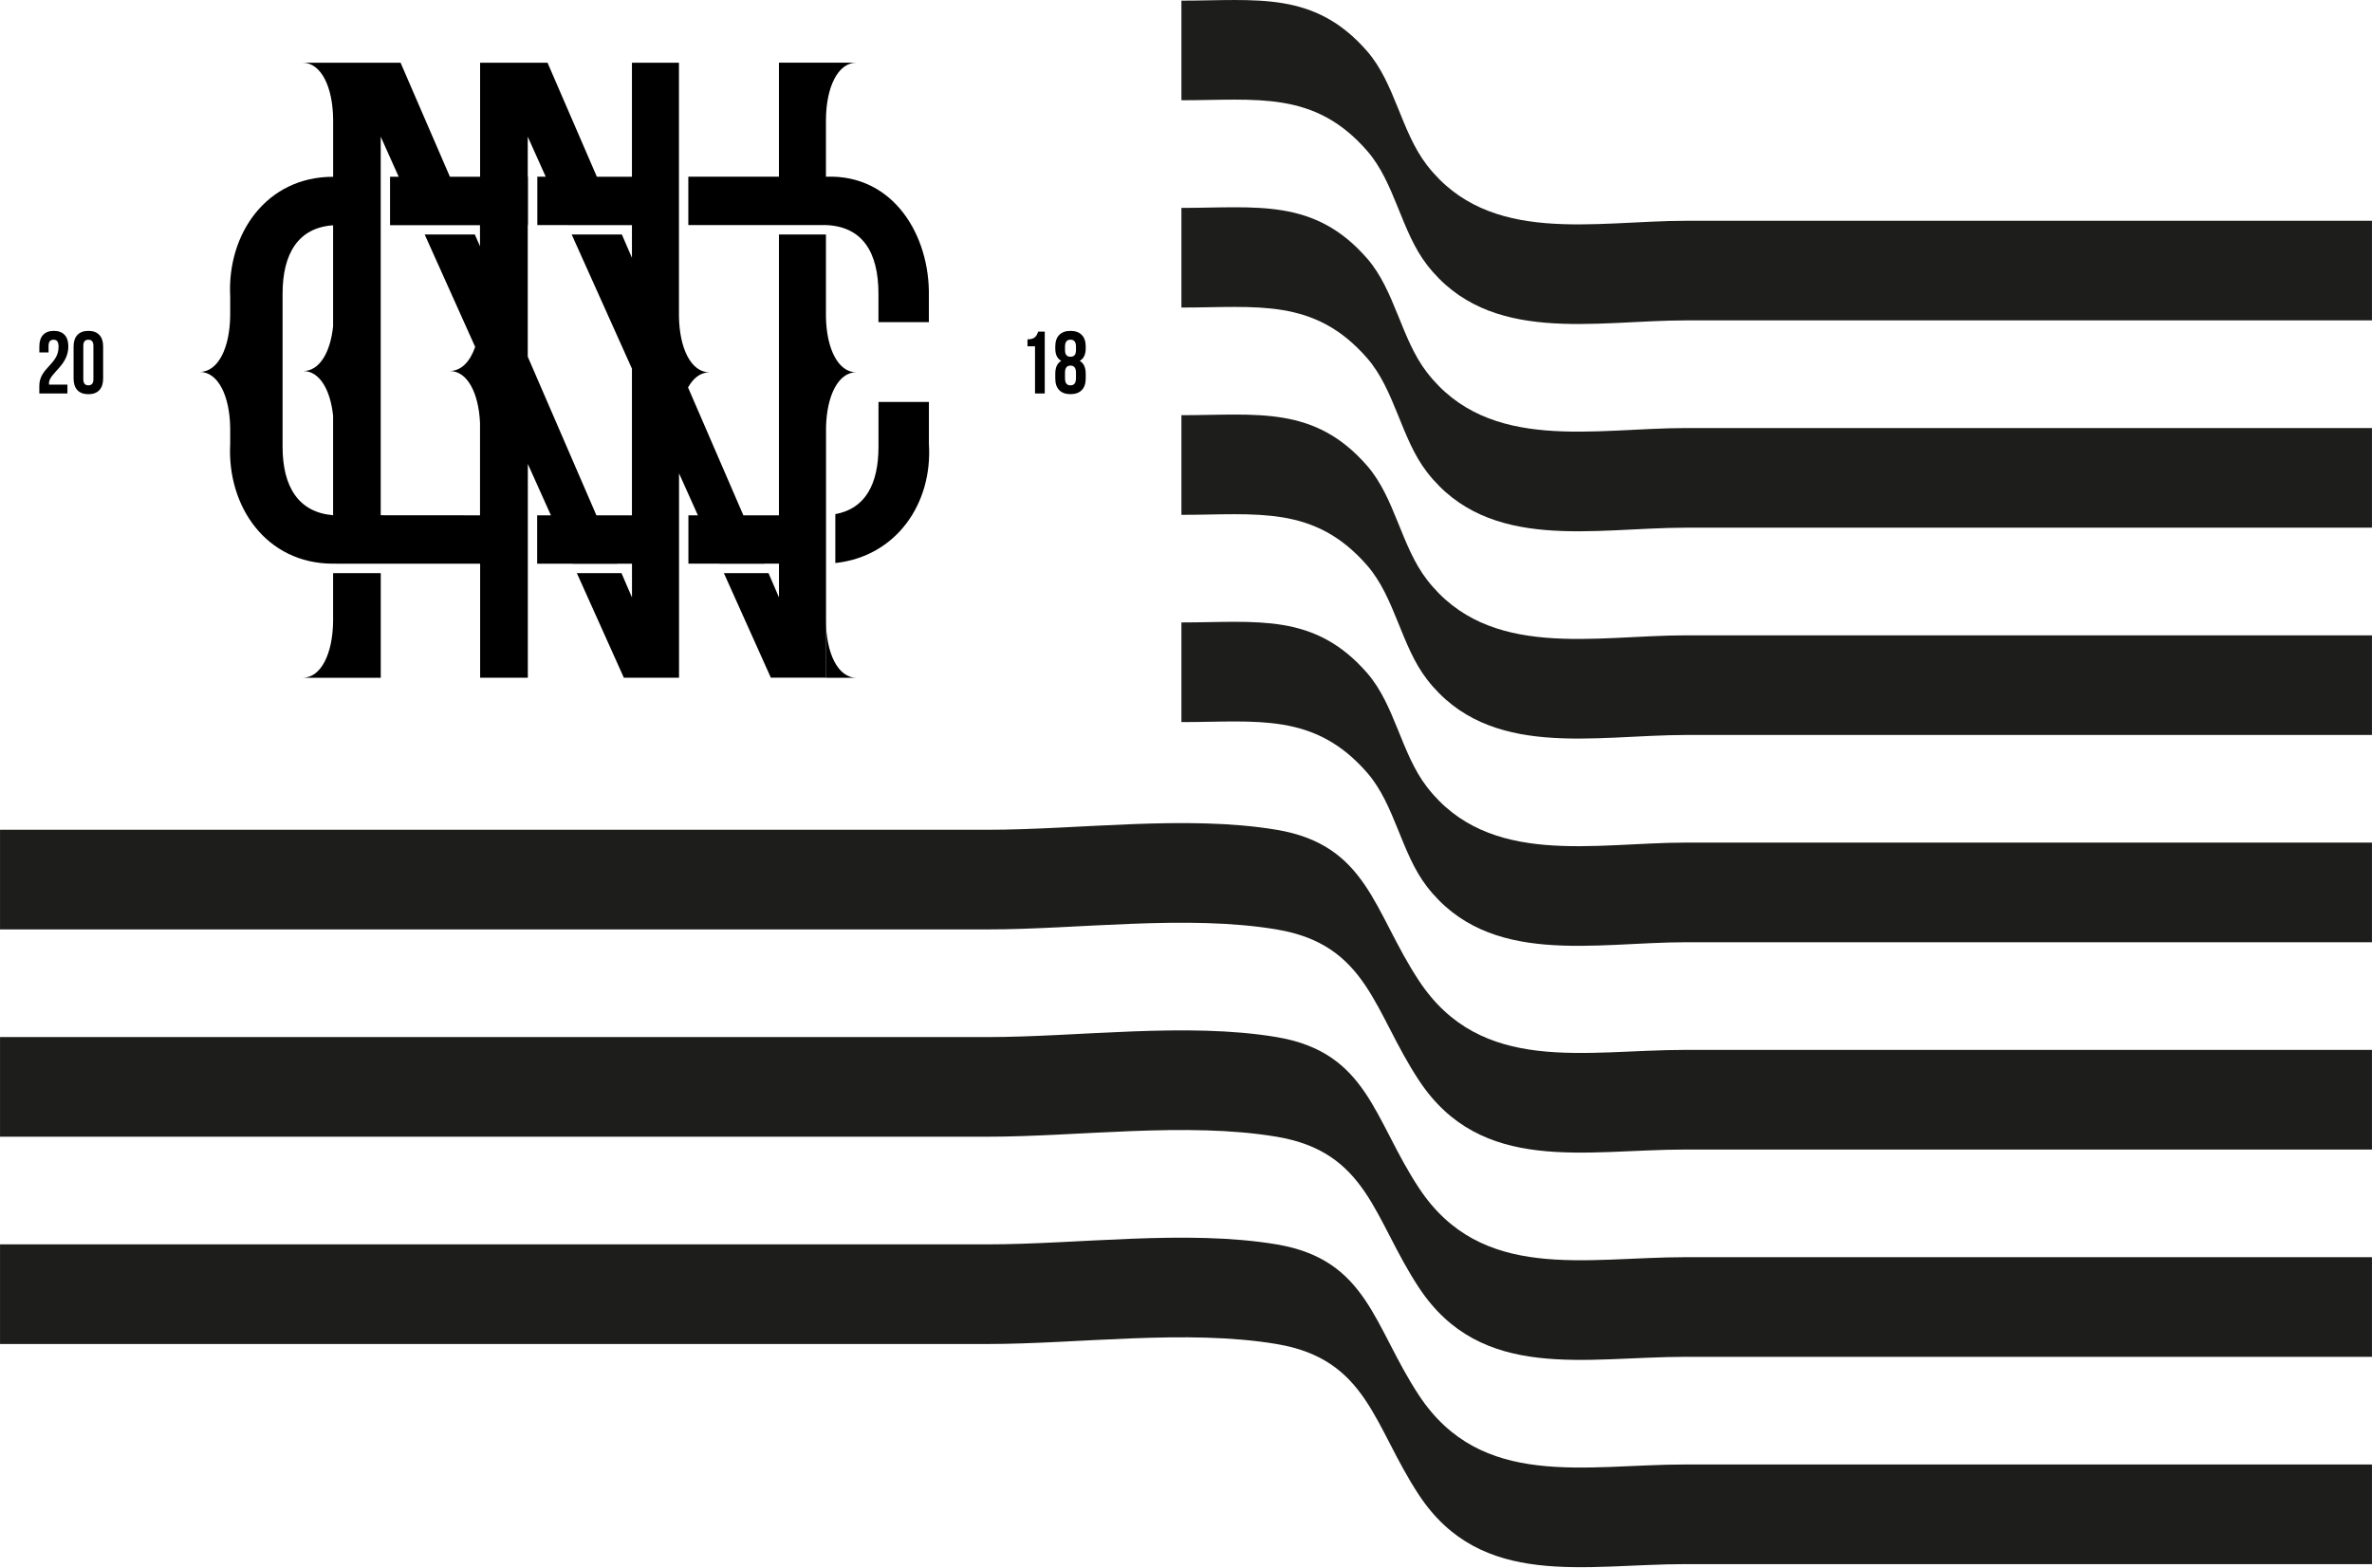
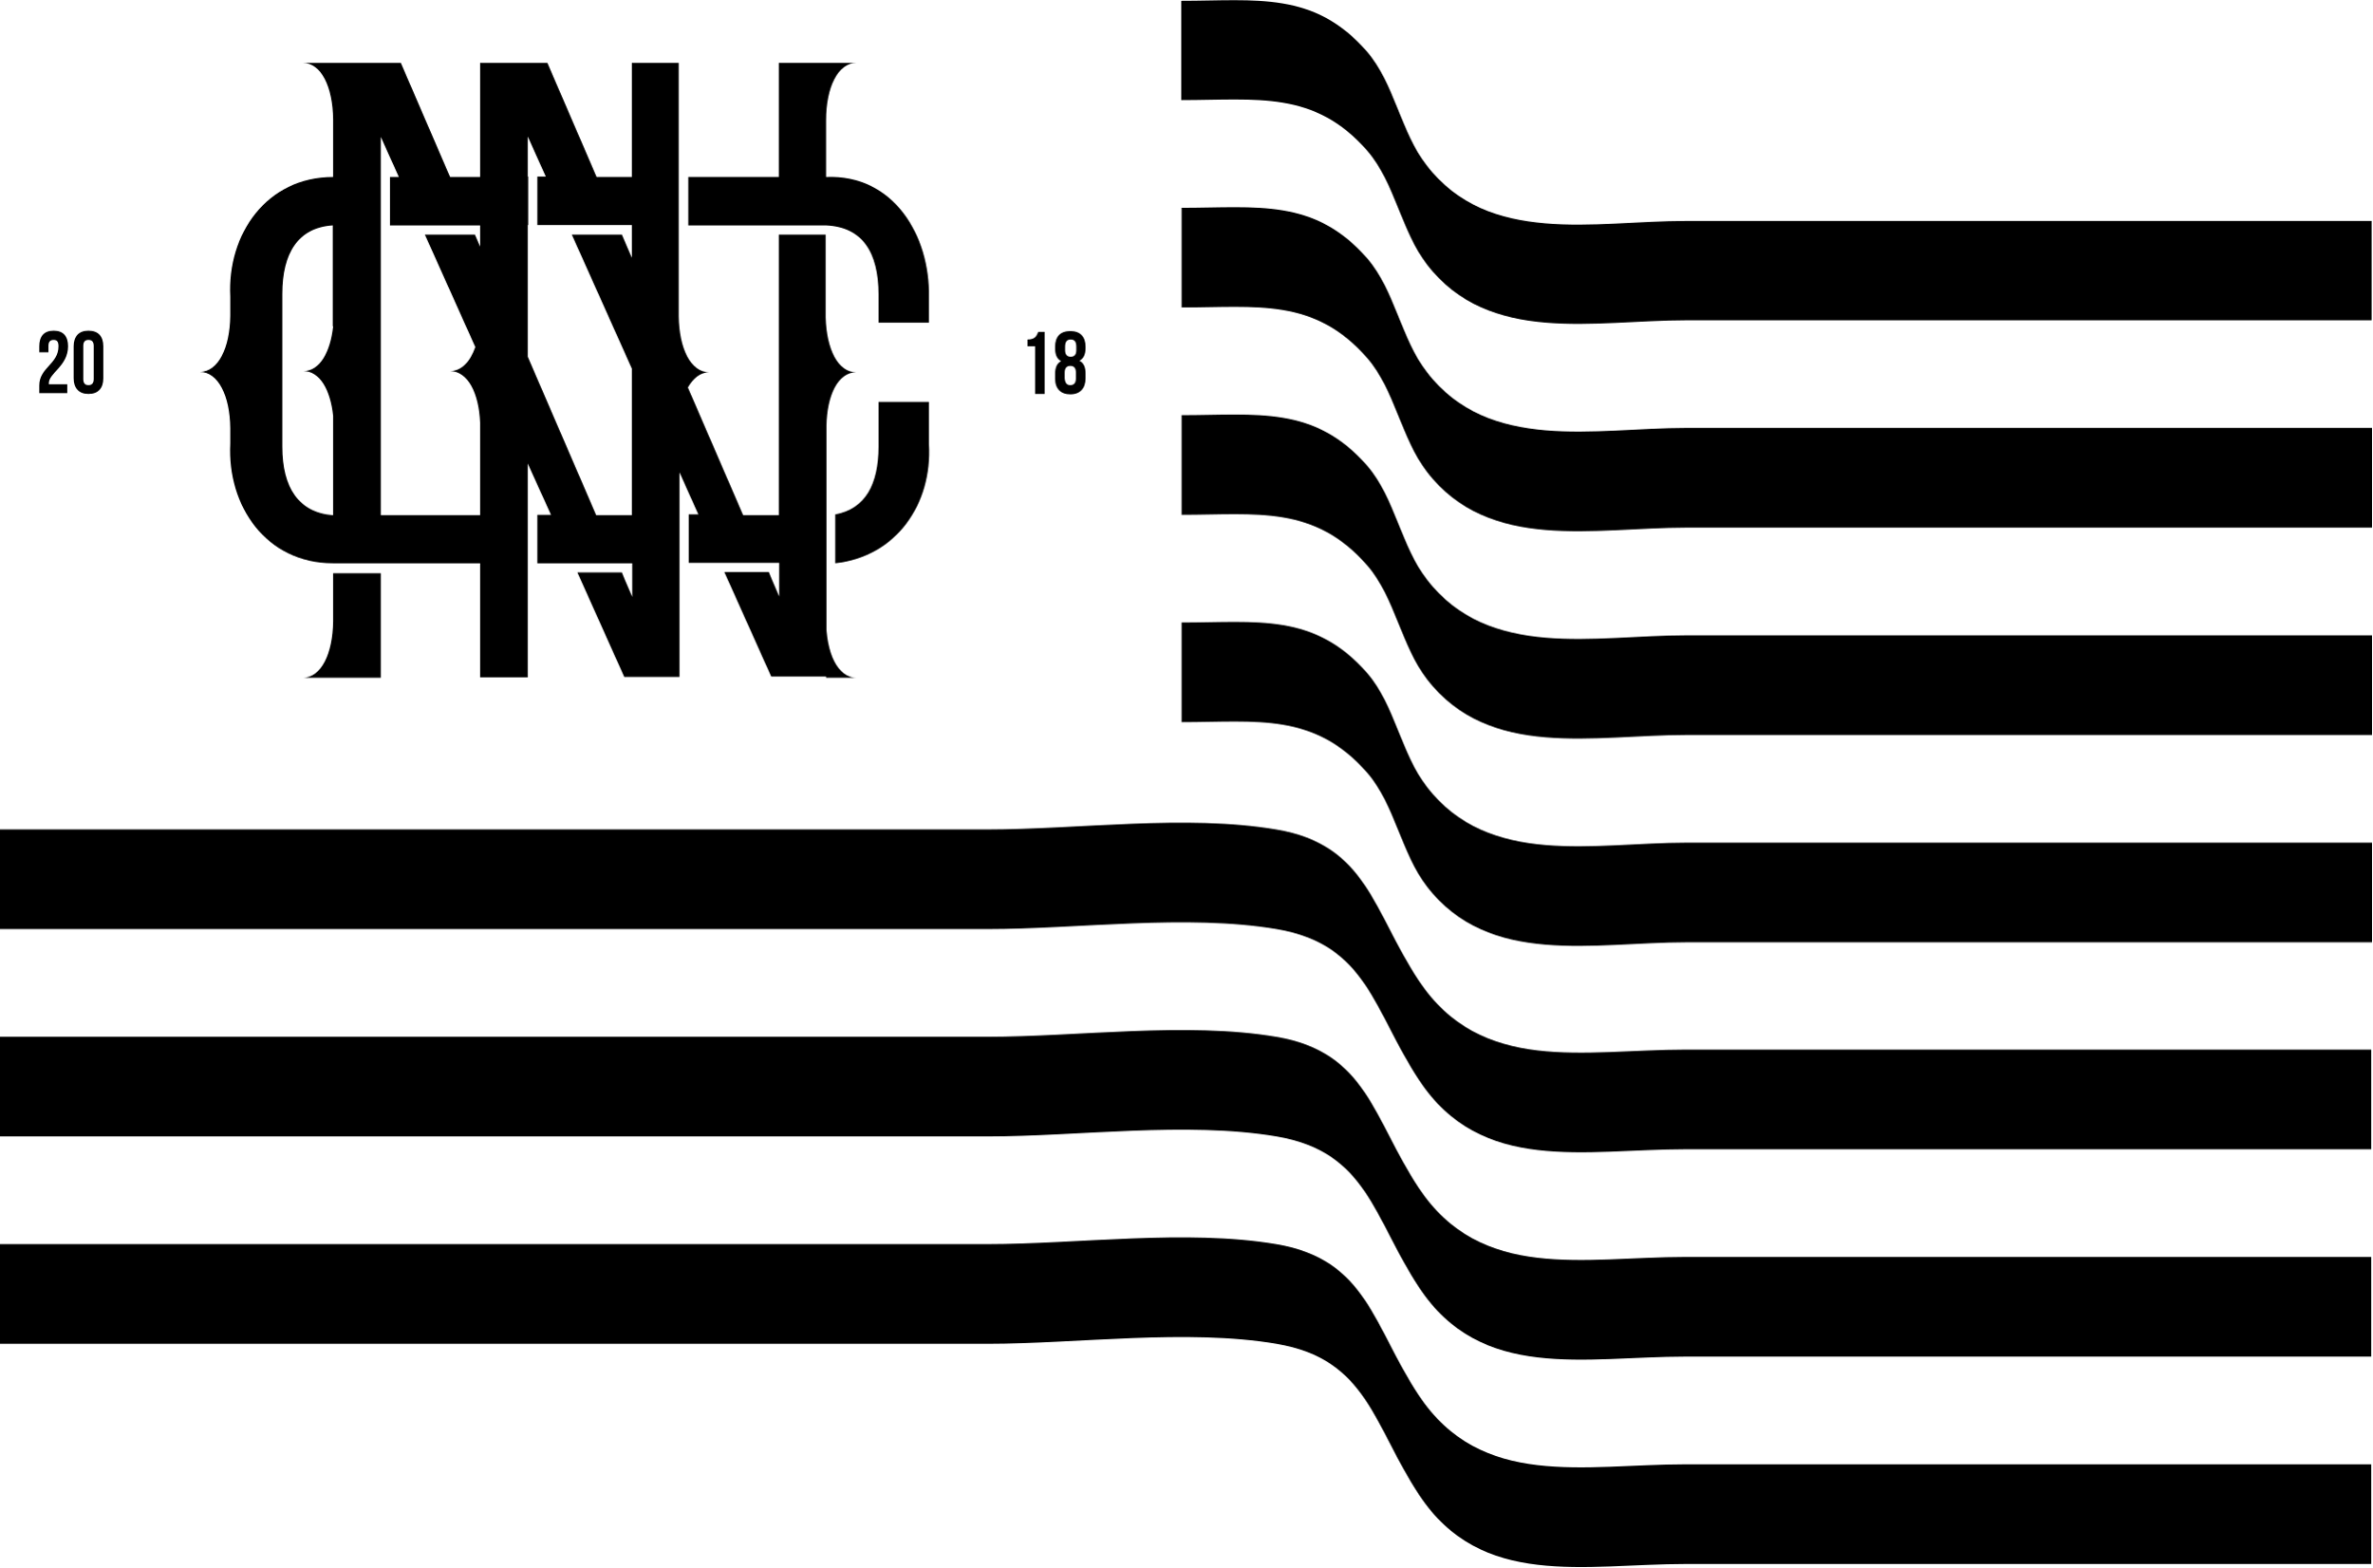
- <svg xmlns="http://www.w3.org/2000/svg" id="uuid-07176949-2bbf-44c2-b080-2afb3026c526" width="208.97mm" height="138.1mm" viewBox="0 0 592.35 391.47">
-   <defs>
-     <style>.uuid-da5374bb-be8b-45cb-b454-14c6a1e1e614,.uuid-19136149-a73a-4f38-afe4-7cec917278f0{stroke-width:0px;}.uuid-19136149-a73a-4f38-afe4-7cec917278f0{fill:#1d1d1b;}</style>
-   </defs>
-   <g id="uuid-ac3e0ff8-6708-4f56-b9f7-29b25523506c">
-     <path class="uuid-19136149-a73a-4f38-afe4-7cec917278f0" d="m592.35,80.03h-171.27c-22.93,0-49.19,6.19-64.72-13.88-6.47-8.36-7.97-20.43-14.92-28.44-13.19-15.18-27.57-12.67-46.41-12.67V.16c18.84,0,33.22-2.52,46.41,12.67,6.95,8.01,8.45,20.07,14.92,28.44,15.53,20.07,41.78,13.88,64.72,13.88h171.27v24.89Z" />
-     <path class="uuid-19136149-a73a-4f38-afe4-7cec917278f0" d="m592.35,131.81h-171.27c-22.93,0-49.19,6.19-64.72-13.88-6.47-8.36-7.97-20.43-14.92-28.44-13.19-15.18-27.57-12.67-46.41-12.67v-24.89c18.84,0,33.22-2.52,46.41,12.67,6.95,8.01,8.45,20.07,14.92,28.44,15.53,20.07,41.78,13.88,64.72,13.88h171.27v24.89Z" />
-     <path class="uuid-19136149-a73a-4f38-afe4-7cec917278f0" d="m592.35,183.59h-171.27c-22.93,0-49.19,6.19-64.72-13.88-6.47-8.36-7.97-20.43-14.92-28.44-13.19-15.18-27.57-12.67-46.41-12.67v-24.89c18.84,0,33.22-2.52,46.41,12.67,6.95,8.01,8.45,20.07,14.92,28.44,15.53,20.07,41.78,13.88,64.72,13.88h171.27v24.89Z" />
-     <path class="uuid-19136149-a73a-4f38-afe4-7cec917278f0" d="m592.35,235.36h-171.27c-22.93,0-49.19,6.19-64.72-13.88-6.47-8.36-7.97-20.43-14.92-28.44-13.19-15.18-27.57-12.67-46.41-12.67v-24.89c18.84,0,33.22-2.52,46.41,12.67,6.95,8.01,8.45,20.07,14.92,28.44,15.53,20.07,41.78,13.88,64.72,13.88h171.27v24.89Z" />
-     <path class="uuid-19136149-a73a-4f38-afe4-7cec917278f0" d="m592.35,287.14h-171.35c-25.31,0-51.06,6.32-66.64-17.26-11.37-17.21-12.78-33.91-35.58-37.72-22.47-3.76-49.53,0-72.23,0H0v-24.89h246.55c22.71,0,49.77-3.76,72.23,0,22.8,3.81,24.21,20.51,35.58,37.72,15.58,23.58,41.33,17.26,66.64,17.26h171.35v24.89Z" />
-     <path class="uuid-19136149-a73a-4f38-afe4-7cec917278f0" d="m592.35,338.92h-171.35c-25.31,0-51.06,6.32-66.64-17.26-11.37-17.21-12.78-33.91-35.58-37.72-22.47-3.76-49.53,0-72.23,0H0v-24.89h246.55c22.71,0,49.77-3.76,72.23,0,22.8,3.81,24.21,20.51,35.58,37.72,15.58,23.58,41.33,17.26,66.64,17.26h171.35v24.89Z" />
-     <path class="uuid-19136149-a73a-4f38-afe4-7cec917278f0" d="m592.35,390.7h-171.35c-25.31,0-51.06,6.32-66.64-17.26-11.37-17.21-12.78-33.91-35.58-37.72-22.47-3.76-49.53,0-72.23,0H0v-24.89h246.55c22.71,0,49.77-3.76,72.23,0,22.8,3.81,24.21,20.51,35.58,37.72,15.58,23.58,41.33,17.26,66.64,17.26h171.35v24.89Z" />
-     <path class="uuid-da5374bb-be8b-45cb-b454-14c6a1e1e614" d="m95.09,143.16h-11.91v12.02c-.09,8.09-3,14.12-7.62,14.12h7.63c4.76,0,7.14,0,11.89,0v-26.14Z" />
-     <path class="uuid-da5374bb-be8b-45cb-b454-14c6a1e1e614" d="m206.33,44.16s-.05,0-.07,0v-14.2c.04-8.19,2.97-14.31,7.63-14.31-7.75,0-11.62,0-19.37,0v28.49c-6.31,0-14.44,0-22.63,0v12.08c8.18,0,16.32,0,22.63,0h0c4.71,0,7.07,0,11.78,0,0,0,0,0,0,0,9.08.38,13.07,6.77,13.07,17.16v7.08h12.59v-6.4c.31-15.18-8.78-30.54-25.64-29.92Z" />
-     <path class="uuid-da5374bb-be8b-45cb-b454-14c6a1e1e614" d="m219.38,111.56c0,9.45-3.35,15.53-10.78,16.86v12.22c15.21-1.64,24.32-14.83,23.37-29.76v-10.48h-12.59v11.16Z" />
-     <path class="uuid-da5374bb-be8b-45cb-b454-14c6a1e1e614" d="m206.26,154.82v14.48h7.63c-4.69,0-7.63-6.21-7.63-14.48Z" />
-     <path class="uuid-da5374bb-be8b-45cb-b454-14c6a1e1e614" d="m213.84,93h.01,0s0,0,0,0h-.01c-4.53-.01-7.4-5.83-7.58-13.69v-20.73h-11.74v70.15c-2.68,0-5.68,0-8.88,0l-13.82-31.95c1.31-2.34,3.12-3.77,5.33-3.78h.01s0,0,0,0c0,0,0,0,0,0h-.01c-4.59-.01-7.48-5.98-7.6-14v-22.77h0V15.67h-11.74v28.48c-3.13,0-6.09,0-8.76,0-4.11-9.49-8.21-18.99-12.32-28.48h-16.84v28.48c-2.41,0-4.95,0-7.54,0-4.11-9.49-8.21-18.99-12.32-28.48h-16.84c-3.05,0-4.57,0-7.62,0,4.62,0,7.53,6.03,7.62,14.12v14.37s-.04,0-.04,0c-16.63,0-26.48,14.26-25.67,29.93v4.76c-.1,8.05-3,14.04-7.6,14.05h-.01s0,0,0,0c0,0,0,0,0,0h.01c4.6.01,7.5,6,7.6,14.05v3.92c-.81,15.63,8.98,29.88,25.59,29.93,0,0,.07,0,.12,0h0c4.76.01,7.15.01,11.91.01h0c7.34,0,16.8,0,24.8,0v28.48h11.91v-26.61h0v-16.3h0v-10.49l5.77,12.84c-.94,0-1.49,0-1.5,0-.04,0-.77,0-1.94,0v12.08c1.23,0,1.98,0,1.98,0,.08,0,2.7,0,6.87,0v.03h11.19s0-.02-.01-.03c1.19,0,2.4,0,3.65,0v8.43c-1.05-2.43-1.57-3.64-2.62-6.07h-11.14c3.91,8.71,7.82,17.41,11.73,26.12h13.78v-51.06c1.88,4.2,2.83,6.29,4.71,10.49-.79,0-1.58,0-2.37,0v12.08c2.62,0,5.24,0,7.79,0,0,.01,0,.02.02.03h11.18s0-.02-.02-.04c1.27,0,2.49,0,3.65,0v8.44c-1.05-2.43-1.57-3.64-2.62-6.07h-11.14c3.91,8.71,7.82,17.41,11.73,26.12h13.78v-62.61c.19-7.86,3.06-13.68,7.58-13.69Zm-130.66-11.49c-.69,6.55-3.41,11.16-7.44,11.17h-.01,0s0,0,0,0h.01c4.03.01,6.75,4.62,7.44,11.17v24.84s-.04,0-.05,0c-8.47-.7-12.57-6.95-12.57-17.13v-38.15c0-10.18,3.99-16.52,12.55-17.13,0,0,.05,0,.07,0v25.24Zm36.7-19.94l-1.3-3h-12.53c4.2,9.36,8.41,18.73,12.61,28.09-1.29,3.68-3.48,6-6.34,6.01h-.01,0s0,0,0,0h.01c4.38.01,7.2,5.46,7.55,12.93v23.12c-8,0-17.46,0-24.8-.02V59.59h0v-16.3h0v-9.15c1.8,4,2.7,6,4.49,10.01-.75,0-1.44,0-2.16,0v12.1c1.44,0,2.93,0,4.47,0h0c6.27,0,9.41,0,15.68,0,0,0,0,0,0,0,.78,0,1.55,0,2.31,0v5.35Zm37.93,2.83c-1.01-2.33-1.51-3.5-2.52-5.83h-12.53c5.02,11.17,10.03,22.35,15.05,33.52v36.64c-3.18,0-6.17,0-8.87,0-5.71-13.21-11.43-26.42-17.15-39.63v-32.88h.06v-12.08h-.06v-10c1.8,4,2.69,6,4.49,10h-.29s-.72,0-1.81,0v12.08c1.28,0,2.09,0,2.15,0,.05,0,2.08,0,5.37,0,0,0,0,0,0,.01h12.57s0,0,0,0c1.15,0,2.33,0,3.54,0v8.18Z" />
-     <path class="uuid-da5374bb-be8b-45cb-b454-14c6a1e1e614" d="m256.6,84.77c1.88,0,2.3-.91,2.67-1.94h1.63v15.46h-2.43v-11.79h-1.88v-1.72Z" />
-     <path class="uuid-da5374bb-be8b-45cb-b454-14c6a1e1e614" d="m267.33,98.46c-2.45,0-3.8-1.41-3.8-3.89v-1.21c0-1.48.44-2.63,1.5-3.22-1.02-.55-1.5-1.59-1.5-3.11v-.49c0-2.47,1.35-3.89,3.8-3.89s3.8,1.41,3.8,3.89v.49c0,1.52-.51,2.56-1.5,3.11,1.06.6,1.5,1.74,1.5,3.22v1.21c0,2.47-1.35,3.89-3.8,3.89Zm-1.37-10.98c0,1.24.57,1.63,1.37,1.63s1.37-.4,1.37-1.63v-.86c0-1.39-.6-1.77-1.37-1.77s-1.37.37-1.37,1.77v.86Zm1.37,8.77c.77,0,1.35-.38,1.37-1.75v-1.43c0-1.21-.51-1.75-1.37-1.75s-1.37.53-1.37,1.75v1.43c0,1.37.6,1.75,1.37,1.75Z" />
-     <path class="uuid-da5374bb-be8b-45cb-b454-14c6a1e1e614" d="m13.38,84.86c-.77,0-1.26.42-1.26,1.52v1.66h-2.3v-1.5c0-2.47,1.24-3.89,3.62-3.89s3.62,1.41,3.62,3.89c0,4.86-4.84,6.67-4.84,9.21,0,.11,0,.22.02.33h4.59v2.21h-7.02v-1.9c0-4.55,4.81-5.3,4.81-9.76,0-1.39-.49-1.77-1.26-1.77Z" />
-     <path class="uuid-da5374bb-be8b-45cb-b454-14c6a1e1e614" d="m18.37,86.54c0-2.47,1.3-3.89,3.69-3.89s3.69,1.41,3.69,3.89v8.04c0,2.47-1.3,3.89-3.69,3.89s-3.69-1.41-3.69-3.89v-8.04Zm2.43,8.19c0,1.1.49,1.52,1.26,1.52s1.26-.42,1.26-1.52v-8.35c0-1.1-.49-1.52-1.26-1.52s-1.26.42-1.26,1.52v8.35Z" />
-   </g>
+ <svg xmlns="http://www.w3.org/2000/svg" version="1.1" id="uuid-07176949-2bbf-44c2-b080-2afb3026c526" x="0px" y="0px" viewBox="0 0 592.4 391.5" style="enable-background:new 0 0 592.4 391.5;" xml:space="preserve">
+   <path d="M592.3,80H421.1c-22.9,0-49.2,6.2-64.7-13.9c-6.5-8.4-8-20.4-14.9-28.4C328.3,22.5,313.9,25,295,25V0.2  c18.8,0,33.2-2.5,46.4,12.7c6.9,8,8.4,20.1,14.9,28.4c15.5,20.1,41.8,13.9,64.7,13.9h171.3V80L592.3,80z" />
+   <path d="M592.3,131.8H421.1c-22.9,0-49.2,6.2-64.7-13.9c-6.5-8.4-8-20.4-14.9-28.4c-13.2-15.2-27.6-12.7-46.4-12.7V51.9  c18.8,0,33.2-2.5,46.4,12.7c6.9,8,8.4,20.1,14.9,28.4c15.5,20.1,41.8,13.9,64.7,13.9h171.3V131.8z" />
+   <path d="M592.3,183.6H421.1c-22.9,0-49.2,6.2-64.7-13.9c-6.5-8.4-8-20.4-14.9-28.4c-13.2-15.2-27.6-12.7-46.4-12.7v-24.9  c18.8,0,33.2-2.5,46.4,12.7c6.9,8,8.4,20.1,14.9,28.4c15.5,20.1,41.8,13.9,64.7,13.9h171.3V183.6z" />
+   <path d="M592.3,235.4H421.1c-22.9,0-49.2,6.2-64.7-13.9c-6.5-8.4-8-20.4-14.9-28.4c-13.2-15.2-27.6-12.7-46.4-12.7v-24.9  c18.8,0,33.2-2.5,46.4,12.7c6.9,8,8.4,20.1,14.9,28.4c15.5,20.1,41.8,13.9,64.7,13.9h171.3V235.4z" />
+   <path d="M592.3,287.1H421c-25.3,0-51.1,6.3-66.6-17.3c-11.4-17.2-12.8-33.9-35.6-37.7c-22.5-3.8-49.5,0-72.2,0H0v-24.9h246.5  c22.7,0,49.8-3.8,72.2,0c22.8,3.8,24.2,20.5,35.6,37.7c15.6,23.6,41.3,17.3,66.6,17.3h171.3V287.1z" />
+   <path d="M592.3,338.9H421c-25.3,0-51.1,6.3-66.6-17.3c-11.4-17.2-12.8-33.9-35.6-37.7c-22.5-3.8-49.5,0-72.2,0H0V259h246.5  c22.7,0,49.8-3.8,72.2,0c22.8,3.8,24.2,20.5,35.6,37.7c15.6,23.6,41.3,17.3,66.6,17.3h171.3V338.9L592.3,338.9z" />
+   <path d="M592.3,390.7H421c-25.3,0-51.1,6.3-66.6-17.3c-11.4-17.2-12.8-33.9-35.6-37.7c-22.5-3.8-49.5,0-72.2,0H0v-24.9h246.5  c22.7,0,49.8-3.8,72.2,0c22.8,3.8,24.2,20.5,35.6,37.7c15.6,23.6,41.3,17.3,66.6,17.3h171.3V390.7z" />
+   <path d="M95.1,143.2H83.2v12c-0.1,8.1-3,14.1-7.6,14.1h7.6c4.8,0,7.1,0,11.9,0L95.1,143.2L95.1,143.2z" />
+   <path d="M206.3,44.2C206.3,44.2,206.3,44.2,206.3,44.2L206.3,30c0-8.2,3-14.3,7.6-14.3c-7.7,0-11.6,0-19.4,0v28.5  c-6.3,0-14.4,0-22.6,0v12.1c8.2,0,16.3,0,22.6,0l0,0c4.7,0,7.1,0,11.8,0l0,0c9.1,0.4,13.1,6.8,13.1,17.2v7.1H232v-6.4  C232.3,58.9,223.2,43.5,206.3,44.2L206.3,44.2z" />
+   <path d="M219.4,111.6c0,9.4-3.3,15.5-10.8,16.9v12.2c15.2-1.6,24.3-14.8,23.4-29.8v-10.5h-12.6V111.6z" />
+   <path d="M206.3,154.8v14.5h7.6C209.2,169.3,206.3,163.1,206.3,154.8z" />
+   <path d="M213.8,93L213.8,93L213.8,93L213.8,93L213.8,93c-4.5,0-7.4-5.8-7.6-13.7V58.6h-11.7v70.1c-2.7,0-5.7,0-8.9,0l-13.8-31.9  c1.3-2.3,3.1-3.8,5.3-3.8h0l0,0l0,0h0c-4.6,0-7.5-6-7.6-14V56.2l0,0V15.7h-11.7v28.5c-3.1,0-6.1,0-8.8,0c-4.1-9.5-8.2-19-12.3-28.5  h-16.8v28.5c-2.4,0-4.9,0-7.5,0c-4.1-9.5-8.2-19-12.3-28.5H83.2c-3,0-4.6,0-7.6,0c4.6,0,7.5,6,7.6,14.1v14.4h0  c-16.6,0-26.5,14.3-25.7,29.9v4.8c-0.1,8-3,14-7.6,14h0l0,0l0,0h0c4.6,0,7.5,6,7.6,14v3.9c-0.8,15.6,9,29.9,25.6,29.9  c0,0,0.1,0,0.1,0l0,0c4.8,0,7.1,0,11.9,0l0,0c7.3,0,16.8,0,24.8,0v28.5h11.9v-26.6l0,0v-16.3l0,0v-10.5l5.8,12.8c-0.9,0-1.5,0-1.5,0  c0,0-0.8,0-1.9,0v12.1c1.2,0,2,0,2,0c0.1,0,2.7,0,6.9,0v0h11.2c0,0,0,0,0,0c1.2,0,2.4,0,3.6,0v8.4c-1-2.4-1.6-3.6-2.6-6.1h-11.1  c3.9,8.7,7.8,17.4,11.7,26.1h13.8v-51.1c1.9,4.2,2.8,6.3,4.7,10.5c-0.8,0-1.6,0-2.4,0v12.1c2.6,0,5.2,0,7.8,0c0,0,0,0,0,0h11.2  c0,0,0,0,0,0c1.3,0,2.5,0,3.6,0v8.4c-1-2.4-1.6-3.6-2.6-6.1h-11.1c3.9,8.7,7.8,17.4,11.7,26.1h13.8v-62.6  C206.5,98.8,209.3,93,213.8,93L213.8,93z M83.2,81.5c-0.7,6.5-3.4,11.2-7.4,11.2h0l0,0l0,0h0c4,0,6.7,4.6,7.4,11.2v24.8  c0,0,0,0-0.1,0c-8.5-0.7-12.6-6.9-12.6-17.1V73.4c0-10.2,4-16.5,12.5-17.1c0,0,0.1,0,0.1,0V81.5L83.2,81.5z M119.9,61.6l-1.3-3  h-12.5c4.2,9.4,8.4,18.7,12.6,28.1c-1.3,3.7-3.5,6-6.3,6h0l0,0l0,0h0c4.4,0,7.2,5.5,7.5,12.9v23.1c-8,0-17.5,0-24.8,0V59.6l0,0V43.3  l0,0v-9.1c1.8,4,2.7,6,4.5,10c-0.7,0-1.4,0-2.2,0v12.1c1.4,0,2.9,0,4.5,0l0,0c6.3,0,9.4,0,15.7,0l0,0c0.8,0,1.5,0,2.3,0L119.9,61.6  L119.9,61.6z M157.8,64.4c-1-2.3-1.5-3.5-2.5-5.8h-12.5c5,11.2,10,22.3,15,33.5v36.6c-3.2,0-6.2,0-8.9,0  c-5.7-13.2-11.4-26.4-17.1-39.6V56.2h0.1V44.1h-0.1v-10c1.8,4,2.7,6,4.5,10H136c0,0-0.7,0-1.8,0v12.1c1.3,0,2.1,0,2.1,0  c0.1,0,2.1,0,5.4,0c0,0,0,0,0,0h12.6l0,0c1.1,0,2.3,0,3.5,0L157.8,64.4L157.8,64.4z" />
+   <path d="M256.6,84.8c1.9,0,2.3-0.9,2.7-1.9h1.6v15.5h-2.4V86.5h-1.9L256.6,84.8L256.6,84.8z" />
+   <path d="M267.3,98.5c-2.4,0-3.8-1.4-3.8-3.9v-1.2c0-1.5,0.4-2.6,1.5-3.2c-1-0.5-1.5-1.6-1.5-3.1v-0.5c0-2.5,1.3-3.9,3.8-3.9  s3.8,1.4,3.8,3.9V87c0,1.5-0.5,2.6-1.5,3.1c1.1,0.6,1.5,1.7,1.5,3.2v1.2C271.1,97,269.8,98.5,267.3,98.5z M266,87.5  c0,1.2,0.6,1.6,1.4,1.6c0.8,0,1.4-0.4,1.4-1.6v-0.9c0-1.4-0.6-1.8-1.4-1.8c-0.8,0-1.4,0.4-1.4,1.8V87.5z M267.3,96.2  c0.8,0,1.4-0.4,1.4-1.7v-1.4c0-1.2-0.5-1.7-1.4-1.7c-0.9,0-1.4,0.5-1.4,1.7v1.4C266,95.9,266.6,96.2,267.3,96.2z" />
+   <path d="M13.4,84.9c-0.8,0-1.3,0.4-1.3,1.5V88H9.8v-1.5c0-2.5,1.2-3.9,3.6-3.9s3.6,1.4,3.6,3.9c0,4.9-4.8,6.7-4.8,9.2  c0,0.1,0,0.2,0,0.3h4.6v2.2h-7v-1.9c0-4.5,4.8-5.3,4.8-9.8C14.6,85.2,14.1,84.9,13.4,84.9L13.4,84.9z" />
+   <path d="M18.4,86.5c0-2.5,1.3-3.9,3.7-3.9s3.7,1.4,3.7,3.9v8c0,2.5-1.3,3.9-3.7,3.9s-3.7-1.4-3.7-3.9V86.5z M20.8,94.7  c0,1.1,0.5,1.5,1.3,1.5c0.8,0,1.3-0.4,1.3-1.5v-8.3c0-1.1-0.5-1.5-1.3-1.5c-0.8,0-1.3,0.4-1.3,1.5V94.7z" />
</svg>
